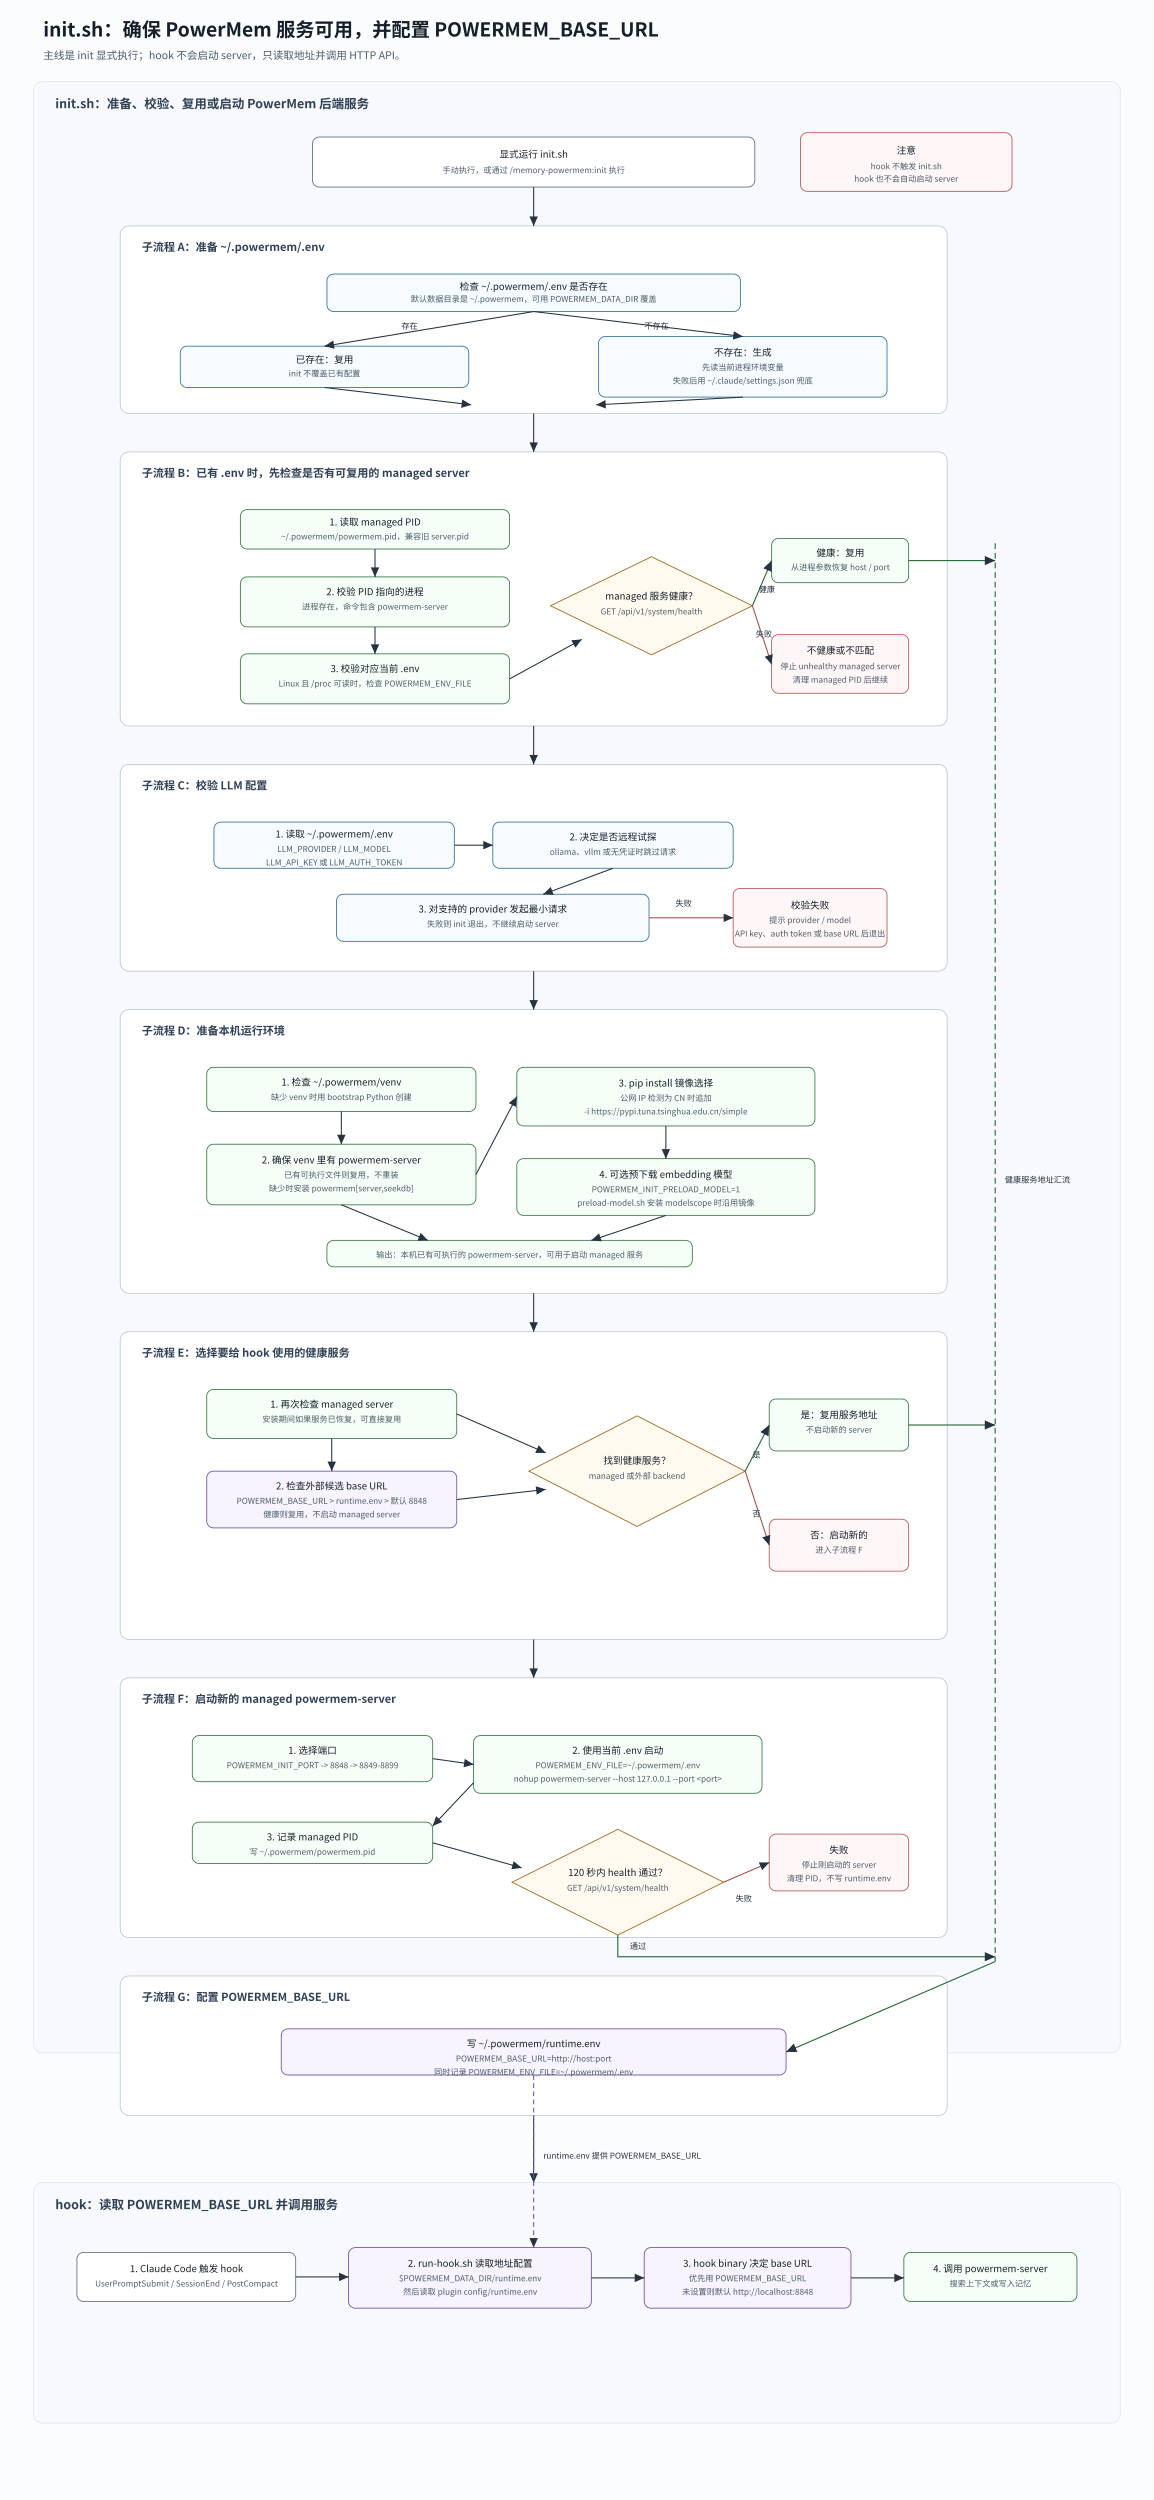
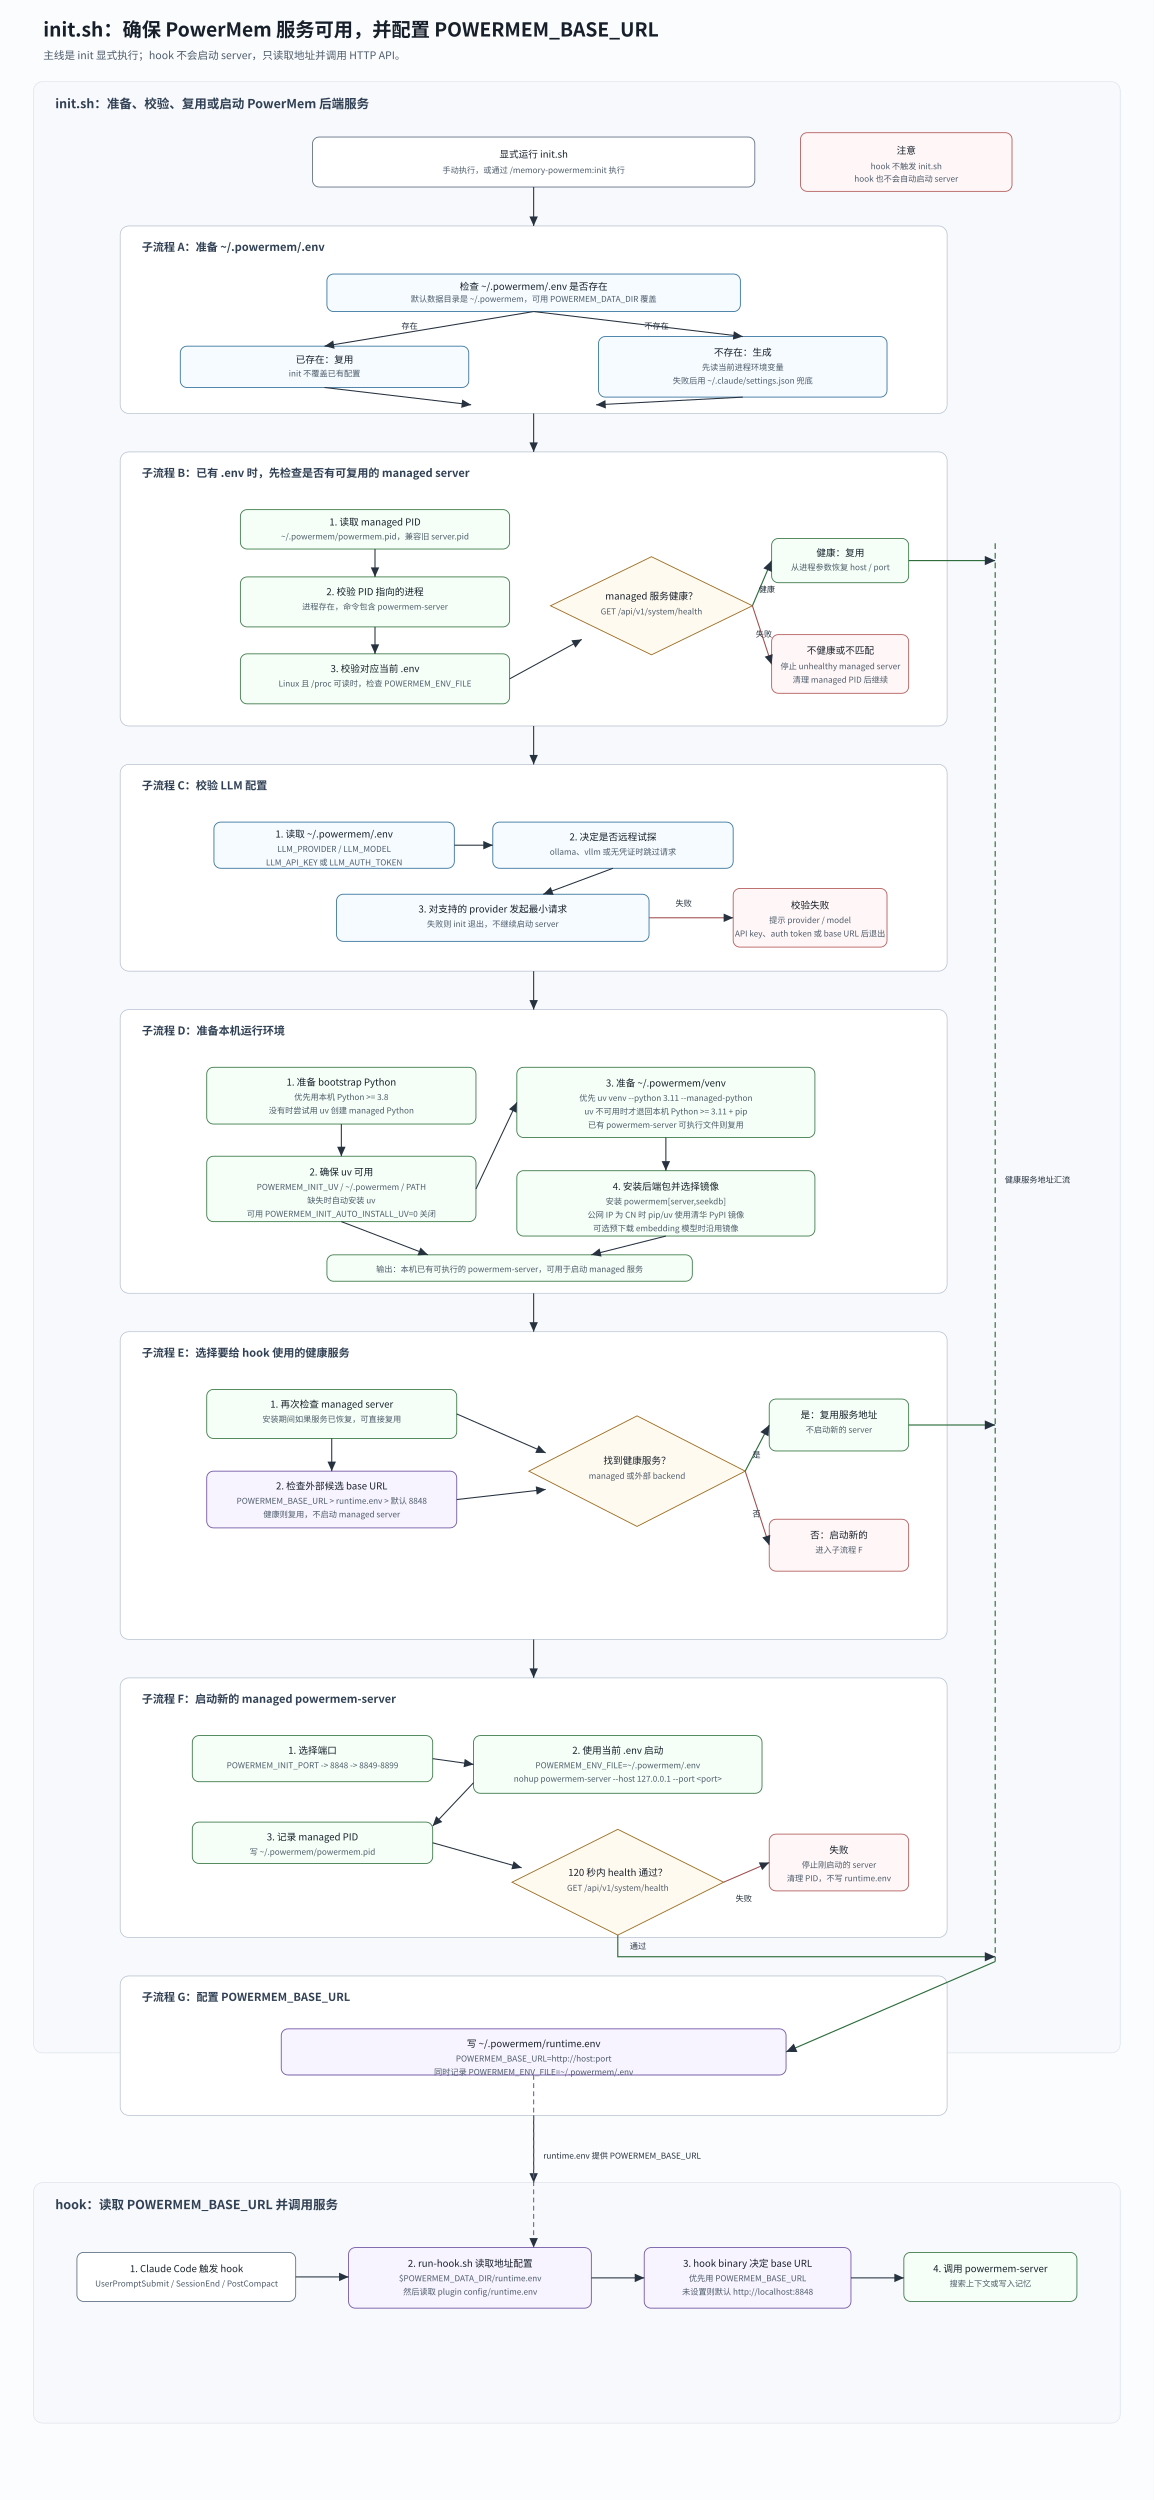
<svg xmlns="http://www.w3.org/2000/svg" width="2400" height="5200" viewBox="0 0 2400 5200" role="img" aria-labelledby="title desc">
  <defs>
    <marker id="arrow" markerWidth="12" markerHeight="12" refX="9" refY="4" orient="auto" markerUnits="strokeWidth">
      <path d="M0,0 L9,4 L0,8 Z" fill="#26323f" />
    </marker>
    <style>
-       .title { font-family: "Droid Sans Fallback", "Noto Sans CJK SC", "PingFang SC", "Microsoft YaHei", Arial, sans-serif; font-size: 40px; font-weight: 700; fill: #17202a; }
-       .subtitle { font-family: "Droid Sans Fallback", "Noto Sans CJK SC", "PingFang SC", "Microsoft YaHei", Arial, sans-serif; font-size: 22px; fill: #4c5b6a; }
-       .section-title { font-family: "Droid Sans Fallback", "Noto Sans CJK SC", "PingFang SC", "Microsoft YaHei", Arial, sans-serif; font-size: 26px; font-weight: 700; fill: #314155; }
-       .sub-title { font-family: "Droid Sans Fallback", "Noto Sans CJK SC", "PingFang SC", "Microsoft YaHei", Arial, sans-serif; font-size: 23px; font-weight: 700; fill: #314155; }
-       .text { font-family: "Droid Sans Fallback", "Noto Sans CJK SC", "PingFang SC", "Microsoft YaHei", Arial, sans-serif; font-size: 20px; fill: #17202a; }
-       .small { font-family: "Droid Sans Fallback", "Noto Sans CJK SC", "PingFang SC", "Microsoft YaHei", Arial, sans-serif; font-size: 17px; fill: #4c5b6a; }
-       .label { font-family: "Droid Sans Fallback", "Noto Sans CJK SC", "PingFang SC", "Microsoft YaHei", Arial, sans-serif; font-size: 17px; fill: #26323f; }
+       .title { font-family: "Droid Sans", "Droid Sans Fallback", "Noto Sans CJK SC", "PingFang SC", "Microsoft YaHei", Arial, sans-serif; font-size: 40px; font-weight: 700; fill: #17202a; }
+       .subtitle { font-family: "Droid Sans", "Droid Sans Fallback", "Noto Sans CJK SC", "PingFang SC", "Microsoft YaHei", Arial, sans-serif; font-size: 22px; fill: #4c5b6a; }
+       .section-title { font-family: "Droid Sans", "Droid Sans Fallback", "Noto Sans CJK SC", "PingFang SC", "Microsoft YaHei", Arial, sans-serif; font-size: 26px; font-weight: 700; fill: #314155; }
+       .sub-title { font-family: "Droid Sans", "Droid Sans Fallback", "Noto Sans CJK SC", "PingFang SC", "Microsoft YaHei", Arial, sans-serif; font-size: 23px; font-weight: 700; fill: #314155; }
+       .text { font-family: "Droid Sans", "Droid Sans Fallback", "Noto Sans CJK SC", "PingFang SC", "Microsoft YaHei", Arial, sans-serif; font-size: 20px; fill: #17202a; }
+       .small { font-family: "Droid Sans", "Droid Sans Fallback", "Noto Sans CJK SC", "PingFang SC", "Microsoft YaHei", Arial, sans-serif; font-size: 17px; fill: #4c5b6a; }
+       .label { font-family: "Droid Sans", "Droid Sans Fallback", "Noto Sans CJK SC", "PingFang SC", "Microsoft YaHei", Arial, sans-serif; font-size: 17px; fill: #26323f; }
      .section { fill: #f7f9fc; stroke: #d8dee8; stroke-width: 1.2; rx: 18; }
      .subflow { fill: #ffffff; stroke: #b5c0cf; stroke-width: 1.5; rx: 18; }
      .box { fill: #ffffff; stroke: #617184; stroke-width: 1.8; rx: 14; }
      .config { fill: #f5fbff; stroke: #39739d; stroke-width: 1.8; rx: 14; }
      .service { fill: #f5fff7; stroke: #3d7a49; stroke-width: 1.8; rx: 14; }
      .runtime { fill: #f7f3ff; stroke: #7156a4; stroke-width: 1.8; rx: 14; }
      .warn { fill: #fff7f7; stroke: #b35c5c; stroke-width: 1.8; rx: 14; }
      .decision { fill: #fffaf0; stroke: #9a6b1f; stroke-width: 1.8; }
      .line { fill: none; stroke: #26323f; stroke-width: 2.2; marker-end: url(#arrow); }
      .plain-line { fill: none; stroke: #26323f; stroke-width: 2.2; }
      .dash { fill: none; stroke: #7156a4; stroke-width: 2.2; stroke-dasharray: 10 7; marker-end: url(#arrow); }
      .success-line { fill: none; stroke: #2f6d3d; stroke-width: 2.4; marker-end: url(#arrow); }
      .success-bus { fill: none; stroke: #2f6d3d; stroke-width: 2.4; stroke-dasharray: 12 8; }
      .fail-line { fill: none; stroke: #9f4d4d; stroke-width: 2.2; marker-end: url(#arrow); }
    </style>
  </defs>
  <rect x="0" y="0" width="2400" height="5200" fill="#fbfcfe" />
  <text x="90" y="76" class="title">init.sh：确保 PowerMem 服务可用，并配置 POWERMEM_BASE_URL</text>
  <text x="90" y="123" class="subtitle">主线是 init 显式执行；hook 不会启动 server，只读取地址并调用 HTTP API。</text>
  <rect x="70" y="170" width="2260" height="4100" class="section" />
  <text x="115" y="225" class="section-title">init.sh：准备、校验、复用或启动 PowerMem 后端服务</text>
  <rect x="650" y="285" width="920" height="104" class="box" />
  <text x="1110" y="328" text-anchor="middle" class="text">显式运行 init.sh</text>
  <text x="1110" y="360" text-anchor="middle" class="small">手动执行，或通过 /memory-powermem:init 执行</text>
  <rect x="1665" y="276" width="440" height="122" class="warn" />
  <text x="1885" y="320" text-anchor="middle" class="text">注意</text>
  <text x="1885" y="352" text-anchor="middle" class="small">hook 不触发 init.sh</text>
  <text x="1885" y="378" text-anchor="middle" class="small">hook 也不会自动启动 server</text>
  <path class="success-bus" d="M2070,1130 L2070,4080" />
  <text x="2090" y="2460" class="label">健康服务地址汇流</text>
  <rect x="250" y="470" width="1720" height="390" class="subflow" />
  <text x="295" y="522" class="sub-title">子流程 A：准备 ~/.powermem/.env</text>
  <rect x="680" y="570" width="860" height="78" class="config" />
  <text x="1110" y="603" text-anchor="middle" class="text">检查 ~/.powermem/.env 是否存在</text>
  <text x="1110" y="628" text-anchor="middle" class="small">默认数据目录是 ~/.powermem，可用 POWERMEM_DATA_DIR 覆盖</text>
  <rect x="375" y="720" width="600" height="86" class="config" />
  <text x="675" y="755" text-anchor="middle" class="text">已存在：复用</text>
  <text x="675" y="783" text-anchor="middle" class="small">init 不覆盖已有配置</text>
  <rect x="1245" y="700" width="600" height="126" class="config" />
  <text x="1545" y="740" text-anchor="middle" class="text">不存在：生成</text>
  <text x="1545" y="770" text-anchor="middle" class="small">先读当前进程环境变量</text>
  <text x="1545" y="798" text-anchor="middle" class="small">失败后用 ~/.claude/settings.json 兜底</text>
  <rect x="250" y="940" width="1720" height="570" class="subflow" />
  <text x="295" y="992" class="sub-title">子流程 B：已有 .env 时，先检查是否有可复用的 managed server</text>
  <rect x="500" y="1060" width="560" height="82" class="service" />
  <text x="780" y="1093" text-anchor="middle" class="text">1. 读取 managed PID</text>
  <text x="780" y="1122" text-anchor="middle" class="small">~/.powermem/powermem.pid，兼容旧 server.pid</text>
  <rect x="500" y="1200" width="560" height="104" class="service" />
  <text x="780" y="1238" text-anchor="middle" class="text">2. 校验 PID 指向的进程</text>
  <text x="780" y="1268" text-anchor="middle" class="small">进程存在，命令包含 powermem-server</text>
  <rect x="500" y="1360" width="560" height="104" class="service" />
  <text x="780" y="1398" text-anchor="middle" class="text">3. 校验对应当前 .env</text>
  <text x="780" y="1428" text-anchor="middle" class="small">Linux 且 /proc 可读时，检查 POWERMEM_ENV_FILE</text>
  <path d="M1355,1158 L1565,1260 L1355,1362 L1145,1260 Z" class="decision" />
  <text x="1355" y="1247" text-anchor="middle" class="text">managed 服务健康？</text>
  <text x="1355" y="1278" text-anchor="middle" class="small">GET /api/v1/system/health</text>
  <rect x="1605" y="1120" width="285" height="92" class="service" />
  <text x="1748" y="1157" text-anchor="middle" class="text">健康：复用</text>
  <text x="1748" y="1186" text-anchor="middle" class="small">从进程参数恢复 host / port</text>
  <rect x="1605" y="1320" width="285" height="122" class="warn" />
  <text x="1748" y="1360" text-anchor="middle" class="text">不健康或不匹配</text>
  <text x="1748" y="1392" text-anchor="middle" class="small">停止 unhealthy managed server</text>
  <text x="1748" y="1420" text-anchor="middle" class="small">清理 managed PID 后继续</text>
  <rect x="250" y="1590" width="1720" height="430" class="subflow" />
  <text x="295" y="1642" class="sub-title">子流程 C：校验 LLM 配置</text>
  <rect x="445" y="1710" width="500" height="96" class="config" />
  <text x="695" y="1742" text-anchor="middle" class="text">1. 读取 ~/.powermem/.env</text>
  <text x="695" y="1772" text-anchor="middle" class="small">LLM_PROVIDER / LLM_MODEL</text>
  <text x="695" y="1800" text-anchor="middle" class="small">LLM_API_KEY 或 LLM_AUTH_TOKEN</text>
  <rect x="1025" y="1710" width="500" height="96" class="config" />
  <text x="1275" y="1748" text-anchor="middle" class="text">2. 决定是否远程试探</text>
  <text x="1275" y="1778" text-anchor="middle" class="small">ollama、vllm 或无凭证时跳过请求</text>
  <rect x="700" y="1860" width="650" height="98" class="config" />
  <text x="1025" y="1898" text-anchor="middle" class="text">3. 对支持的 provider 发起最小请求</text>
  <text x="1025" y="1928" text-anchor="middle" class="small">失败则 init 退出，不继续启动 server</text>
  <rect x="1525" y="1848" width="320" height="122" class="warn" />
  <text x="1685" y="1890" text-anchor="middle" class="text">校验失败</text>
  <text x="1685" y="1920" text-anchor="middle" class="small">提示 provider / model</text>
  <text x="1685" y="1948" text-anchor="middle" class="small">API key、auth token 或 base URL 后退出</text>
  <rect x="250" y="2100" width="1720" height="590" class="subflow" />
  <text x="295" y="2152" class="sub-title">子流程 D：准备本机运行环境</text>
-   <rect x="430" y="2220" width="560" height="92" class="service" />
-   <text x="710" y="2258" text-anchor="middle" class="text">1. 检查 ~/.powermem/venv</text>
-   <text x="710" y="2288" text-anchor="middle" class="small">缺少 venv 时用 bootstrap Python 创建</text>
-   <rect x="430" y="2380" width="560" height="126" class="service" />
-   <text x="710" y="2420" text-anchor="middle" class="text">2. 确保 venv 里有 powermem-server</text>
-   <text x="710" y="2450" text-anchor="middle" class="small">已有可执行文件则复用，不重装</text>
-   <text x="710" y="2478" text-anchor="middle" class="small">缺少时安装 powermem[server,seekdb]</text>
-   <rect x="1075" y="2220" width="620" height="122" class="service" />
-   <text x="1385" y="2260" text-anchor="middle" class="text">3. pip install 镜像选择</text>
-   <text x="1385" y="2290" text-anchor="middle" class="small">公网 IP 检测为 CN 时追加</text>
-   <text x="1385" y="2318" text-anchor="middle" class="small">-i https://pypi.tuna.tsinghua.edu.cn/simple</text>
-   <rect x="1075" y="2410" width="620" height="118" class="service" />
-   <text x="1385" y="2450" text-anchor="middle" class="text">4. 可选预下载 embedding 模型</text>
-   <text x="1385" y="2480" text-anchor="middle" class="small">POWERMEM_INIT_PRELOAD_MODEL=1</text>
-   <text x="1385" y="2508" text-anchor="middle" class="small">preload-model.sh 安装 modelscope 时沿用镜像</text>
-   <rect x="680" y="2580" width="760" height="55" class="service" />
-   <text x="1060" y="2616" text-anchor="middle" class="small">输出：本机已有可执行的 powermem-server，可用于启动 managed 服务</text>
+   <rect x="430" y="2220" width="560" height="118" class="service" />
+   <text x="710" y="2258" text-anchor="middle" class="text">1. 准备 bootstrap Python</text>
+   <text x="710" y="2288" text-anchor="middle" class="small">优先用本机 Python &gt;= 3.8</text>
+   <text x="710" y="2316" text-anchor="middle" class="small">没有时尝试用 uv 创建 managed Python</text>
+   <rect x="430" y="2405" width="560" height="136" class="service" />
+   <text x="710" y="2445" text-anchor="middle" class="text">2. 确保 uv 可用</text>
+   <text x="710" y="2475" text-anchor="middle" class="small">POWERMEM_INIT_UV / ~/.powermem / PATH</text>
+   <text x="710" y="2503" text-anchor="middle" class="small">缺失时自动安装 uv</text>
+   <text x="710" y="2531" text-anchor="middle" class="small">可用 POWERMEM_INIT_AUTO_INSTALL_UV=0 关闭</text>
+   <rect x="1075" y="2220" width="620" height="146" class="service" />
+   <text x="1385" y="2260" text-anchor="middle" class="text">3. 准备 ~/.powermem/venv</text>
+   <text x="1385" y="2290" text-anchor="middle" class="small">优先 uv venv --python 3.11 --managed-python</text>
+   <text x="1385" y="2318" text-anchor="middle" class="small">uv 不可用时才退回本机 Python &gt;= 3.11 + pip</text>
+   <text x="1385" y="2346" text-anchor="middle" class="small">已有 powermem-server 可执行文件则复用</text>
+   <rect x="1075" y="2435" width="620" height="136" class="service" />
+   <text x="1385" y="2475" text-anchor="middle" class="text">4. 安装后端包并选择镜像</text>
+   <text x="1385" y="2505" text-anchor="middle" class="small">安装 powermem[server,seekdb]</text>
+   <text x="1385" y="2533" text-anchor="middle" class="small">公网 IP 为 CN 时 pip/uv 使用清华 PyPI 镜像</text>
+   <text x="1385" y="2561" text-anchor="middle" class="small">可选预下载 embedding 模型时沿用镜像</text>
+   <rect x="680" y="2610" width="760" height="55" class="service" />
+   <text x="1060" y="2646" text-anchor="middle" class="small">输出：本机已有可执行的 powermem-server，可用于启动 managed 服务</text>
  <rect x="250" y="2770" width="1720" height="640" class="subflow" />
  <text x="295" y="2822" class="sub-title">子流程 E：选择要给 hook 使用的健康服务</text>
  <rect x="430" y="2890" width="520" height="102" class="service" />
  <text x="690" y="2928" text-anchor="middle" class="text">1. 再次检查 managed server</text>
  <text x="690" y="2958" text-anchor="middle" class="small">安装期间如果服务已恢复，可直接复用</text>
  <rect x="430" y="3060" width="520" height="118" class="runtime" />
  <text x="690" y="3098" text-anchor="middle" class="text">2. 检查外部候选 base URL</text>
  <text x="690" y="3128" text-anchor="middle" class="small">POWERMEM_BASE_URL &gt; runtime.env &gt; 默认 8848</text>
  <text x="690" y="3156" text-anchor="middle" class="small">健康则复用，不启动 managed server</text>
  <path d="M1325,2945 L1550,3060 L1325,3175 L1100,3060 Z" class="decision" />
  <text x="1325" y="3045" text-anchor="middle" class="text">找到健康服务？</text>
  <text x="1325" y="3076" text-anchor="middle" class="small">managed 或外部 backend</text>
  <rect x="1600" y="2910" width="290" height="108" class="service" />
  <text x="1745" y="2950" text-anchor="middle" class="text">是：复用服务地址</text>
  <text x="1745" y="2980" text-anchor="middle" class="small">不启动新的 server</text>
  <rect x="1600" y="3160" width="290" height="108" class="warn" />
  <text x="1745" y="3200" text-anchor="middle" class="text">否：启动新的</text>
  <text x="1745" y="3230" text-anchor="middle" class="small">进入子流程 F</text>
  <rect x="250" y="3490" width="1720" height="540" class="subflow" />
  <text x="295" y="3542" class="sub-title">子流程 F：启动新的 managed powermem-server</text>
  <rect x="400" y="3610" width="500" height="96" class="service" />
  <text x="650" y="3648" text-anchor="middle" class="text">1. 选择端口</text>
  <text x="650" y="3678" text-anchor="middle" class="small">POWERMEM_INIT_PORT -&gt; 8848 -&gt; 8849-8899</text>
  <rect x="985" y="3610" width="600" height="120" class="service" />
  <text x="1285" y="3648" text-anchor="middle" class="text">2. 使用当前 .env 启动</text>
  <text x="1285" y="3678" text-anchor="middle" class="small">POWERMEM_ENV_FILE=~/.powermem/.env</text>
  <text x="1285" y="3706" text-anchor="middle" class="small">nohup powermem-server --host 127.0.0.1 --port &lt;port&gt;</text>
  <rect x="400" y="3790" width="500" height="86" class="service" />
  <text x="650" y="3828" text-anchor="middle" class="text">3. 记录 managed PID</text>
  <text x="650" y="3858" text-anchor="middle" class="small">写 ~/.powermem/powermem.pid</text>
  <path d="M1285,3805 L1505,3915 L1285,4025 L1065,3915 Z" class="decision" />
  <text x="1285" y="3902" text-anchor="middle" class="text">120 秒内 health 通过？</text>
  <text x="1285" y="3933" text-anchor="middle" class="small">GET /api/v1/system/health</text>
  <rect x="1600" y="3815" width="290" height="118" class="warn" />
  <text x="1745" y="3855" text-anchor="middle" class="text">失败</text>
  <text x="1745" y="3885" text-anchor="middle" class="small">停止刚启动的 server</text>
  <text x="1745" y="3913" text-anchor="middle" class="small">清理 PID，不写 runtime.env</text>
  <rect x="250" y="4110" width="1720" height="290" class="subflow" />
  <text x="295" y="4162" class="sub-title">子流程 G：配置 POWERMEM_BASE_URL</text>
  <rect x="585" y="4220" width="1050" height="96" class="runtime" />
  <text x="1110" y="4258" text-anchor="middle" class="text">写 ~/.powermem/runtime.env</text>
  <text x="1110" y="4288" text-anchor="middle" class="small">POWERMEM_BASE_URL=http://host:port</text>
  <text x="1110" y="4316" text-anchor="middle" class="small">同时记录 POWERMEM_ENV_FILE=~/.powermem/.env</text>
  <rect x="70" y="4540" width="2260" height="500" class="section" />
  <text x="115" y="4595" class="section-title">hook：读取 POWERMEM_BASE_URL 并调用服务</text>
  <rect x="160" y="4685" width="455" height="102" class="box" />
  <text x="388" y="4726" text-anchor="middle" class="text">1. Claude Code 触发 hook</text>
  <text x="388" y="4756" text-anchor="middle" class="small">UserPromptSubmit / SessionEnd / PostCompact</text>
  <rect x="725" y="4675" width="505" height="126" class="runtime" />
  <text x="978" y="4715" text-anchor="middle" class="text">2. run-hook.sh 读取地址配置</text>
  <text x="978" y="4745" text-anchor="middle" class="small">$POWERMEM_DATA_DIR/runtime.env</text>
  <text x="978" y="4773" text-anchor="middle" class="small">然后读取 plugin config/runtime.env</text>
  <rect x="1340" y="4675" width="430" height="126" class="runtime" />
  <text x="1555" y="4715" text-anchor="middle" class="text">3. hook binary 决定 base URL</text>
  <text x="1555" y="4745" text-anchor="middle" class="small">优先用 POWERMEM_BASE_URL</text>
  <text x="1555" y="4773" text-anchor="middle" class="small">未设置则默认 http://localhost:8848</text>
  <rect x="1880" y="4685" width="360" height="102" class="service" />
  <text x="2060" y="4726" text-anchor="middle" class="text">4. 调用 powermem-server</text>
  <text x="2060" y="4756" text-anchor="middle" class="small">搜索上下文或写入记忆</text>
  <path class="line" d="M1110,389 L1110,470" />
  <path class="line" d="M1110,860 L1110,940" />
  <path class="line" d="M1110,1510 L1110,1590" />
  <path class="line" d="M1110,2020 L1110,2100" />
  <path class="line" d="M1110,2690 L1110,2770" />
  <path class="line" d="M1110,3410 L1110,3490" />
  <path class="line" d="M1110,4400 L1110,4540" />
  <path class="line" d="M1110,648 L675,720" />
  <text x="835" y="684" class="label">存在</text>
  <path class="line" d="M1110,648 L1545,700" />
  <text x="1340" y="684" class="label">不存在</text>
  <path class="line" d="M675,806 L980,842" />
  <path class="line" d="M1545,826 L1240,842" />
  <path class="line" d="M780,1142 L780,1200" />
  <path class="line" d="M780,1304 L780,1360" />
  <path class="line" d="M1060,1412 L1210,1330" />
  <path class="success-line" d="M1565,1260 L1605,1166" />
  <path class="success-line" d="M1890,1166 L2070,1166" />
  <text x="1578" y="1232" class="label">健康</text>
  <path class="fail-line" d="M1565,1260 L1605,1382" />
  <text x="1572" y="1325" class="label">失败</text>
  <path class="line" d="M945,1758 L1025,1758" />
  <path class="line" d="M1275,1806 L1130,1860" />
  <path class="fail-line" d="M1350,1909 L1525,1909" />
  <text x="1405" y="1885" class="label">失败</text>
-   <path class="line" d="M710,2312 L710,2380" />
-   <path class="line" d="M990,2443 L1075,2281" />
-   <path class="line" d="M1385,2342 L1385,2410" />
-   <path class="line" d="M710,2506 L890,2580" />
-   <path class="line" d="M1385,2528 L1230,2580" />
+   <path class="line" d="M710,2338 L710,2405" />
+   <path class="line" d="M990,2473 L1075,2293" />
+   <path class="line" d="M1385,2366 L1385,2435" />
+   <path class="line" d="M710,2541 L890,2610" />
+   <path class="line" d="M1385,2571 L1230,2610" />
  <path class="line" d="M690,2992 L690,3060" />
  <path class="line" d="M950,2941 L1135,3022" />
  <path class="line" d="M950,3119 L1135,3098" />
  <path class="success-line" d="M1550,3060 L1600,2964" />
  <path class="success-line" d="M1890,2964 L2070,2964" />
  <text x="1565" y="3032" class="label">是</text>
  <path class="fail-line" d="M1550,3060 L1600,3214" />
  <text x="1565" y="3155" class="label">否</text>
  <path class="line" d="M900,3658 L985,3670" />
  <path class="line" d="M985,3708 L900,3798" />
  <path class="line" d="M900,3833 L1085,3885" />
  <path class="success-line" d="M1285,4025 L1285,4070 L2070,4070" />
  <text x="1310" y="4054" class="label">通过</text>
  <path class="fail-line" d="M1505,3915 L1600,3874" />
  <text x="1530" y="3955" class="label">失败</text>
  <path class="success-line" d="M2070,4080 L1635,4268" />
  <path class="dash" d="M1110,4316 L1110,4675" />
  <text x="1130" y="4490" class="label">runtime.env 提供 POWERMEM_BASE_URL</text>
  <path class="line" d="M615,4736 L725,4736" />
  <path class="line" d="M1230,4738 L1340,4738" />
  <path class="line" d="M1770,4738 L1880,4738" />
</svg>
